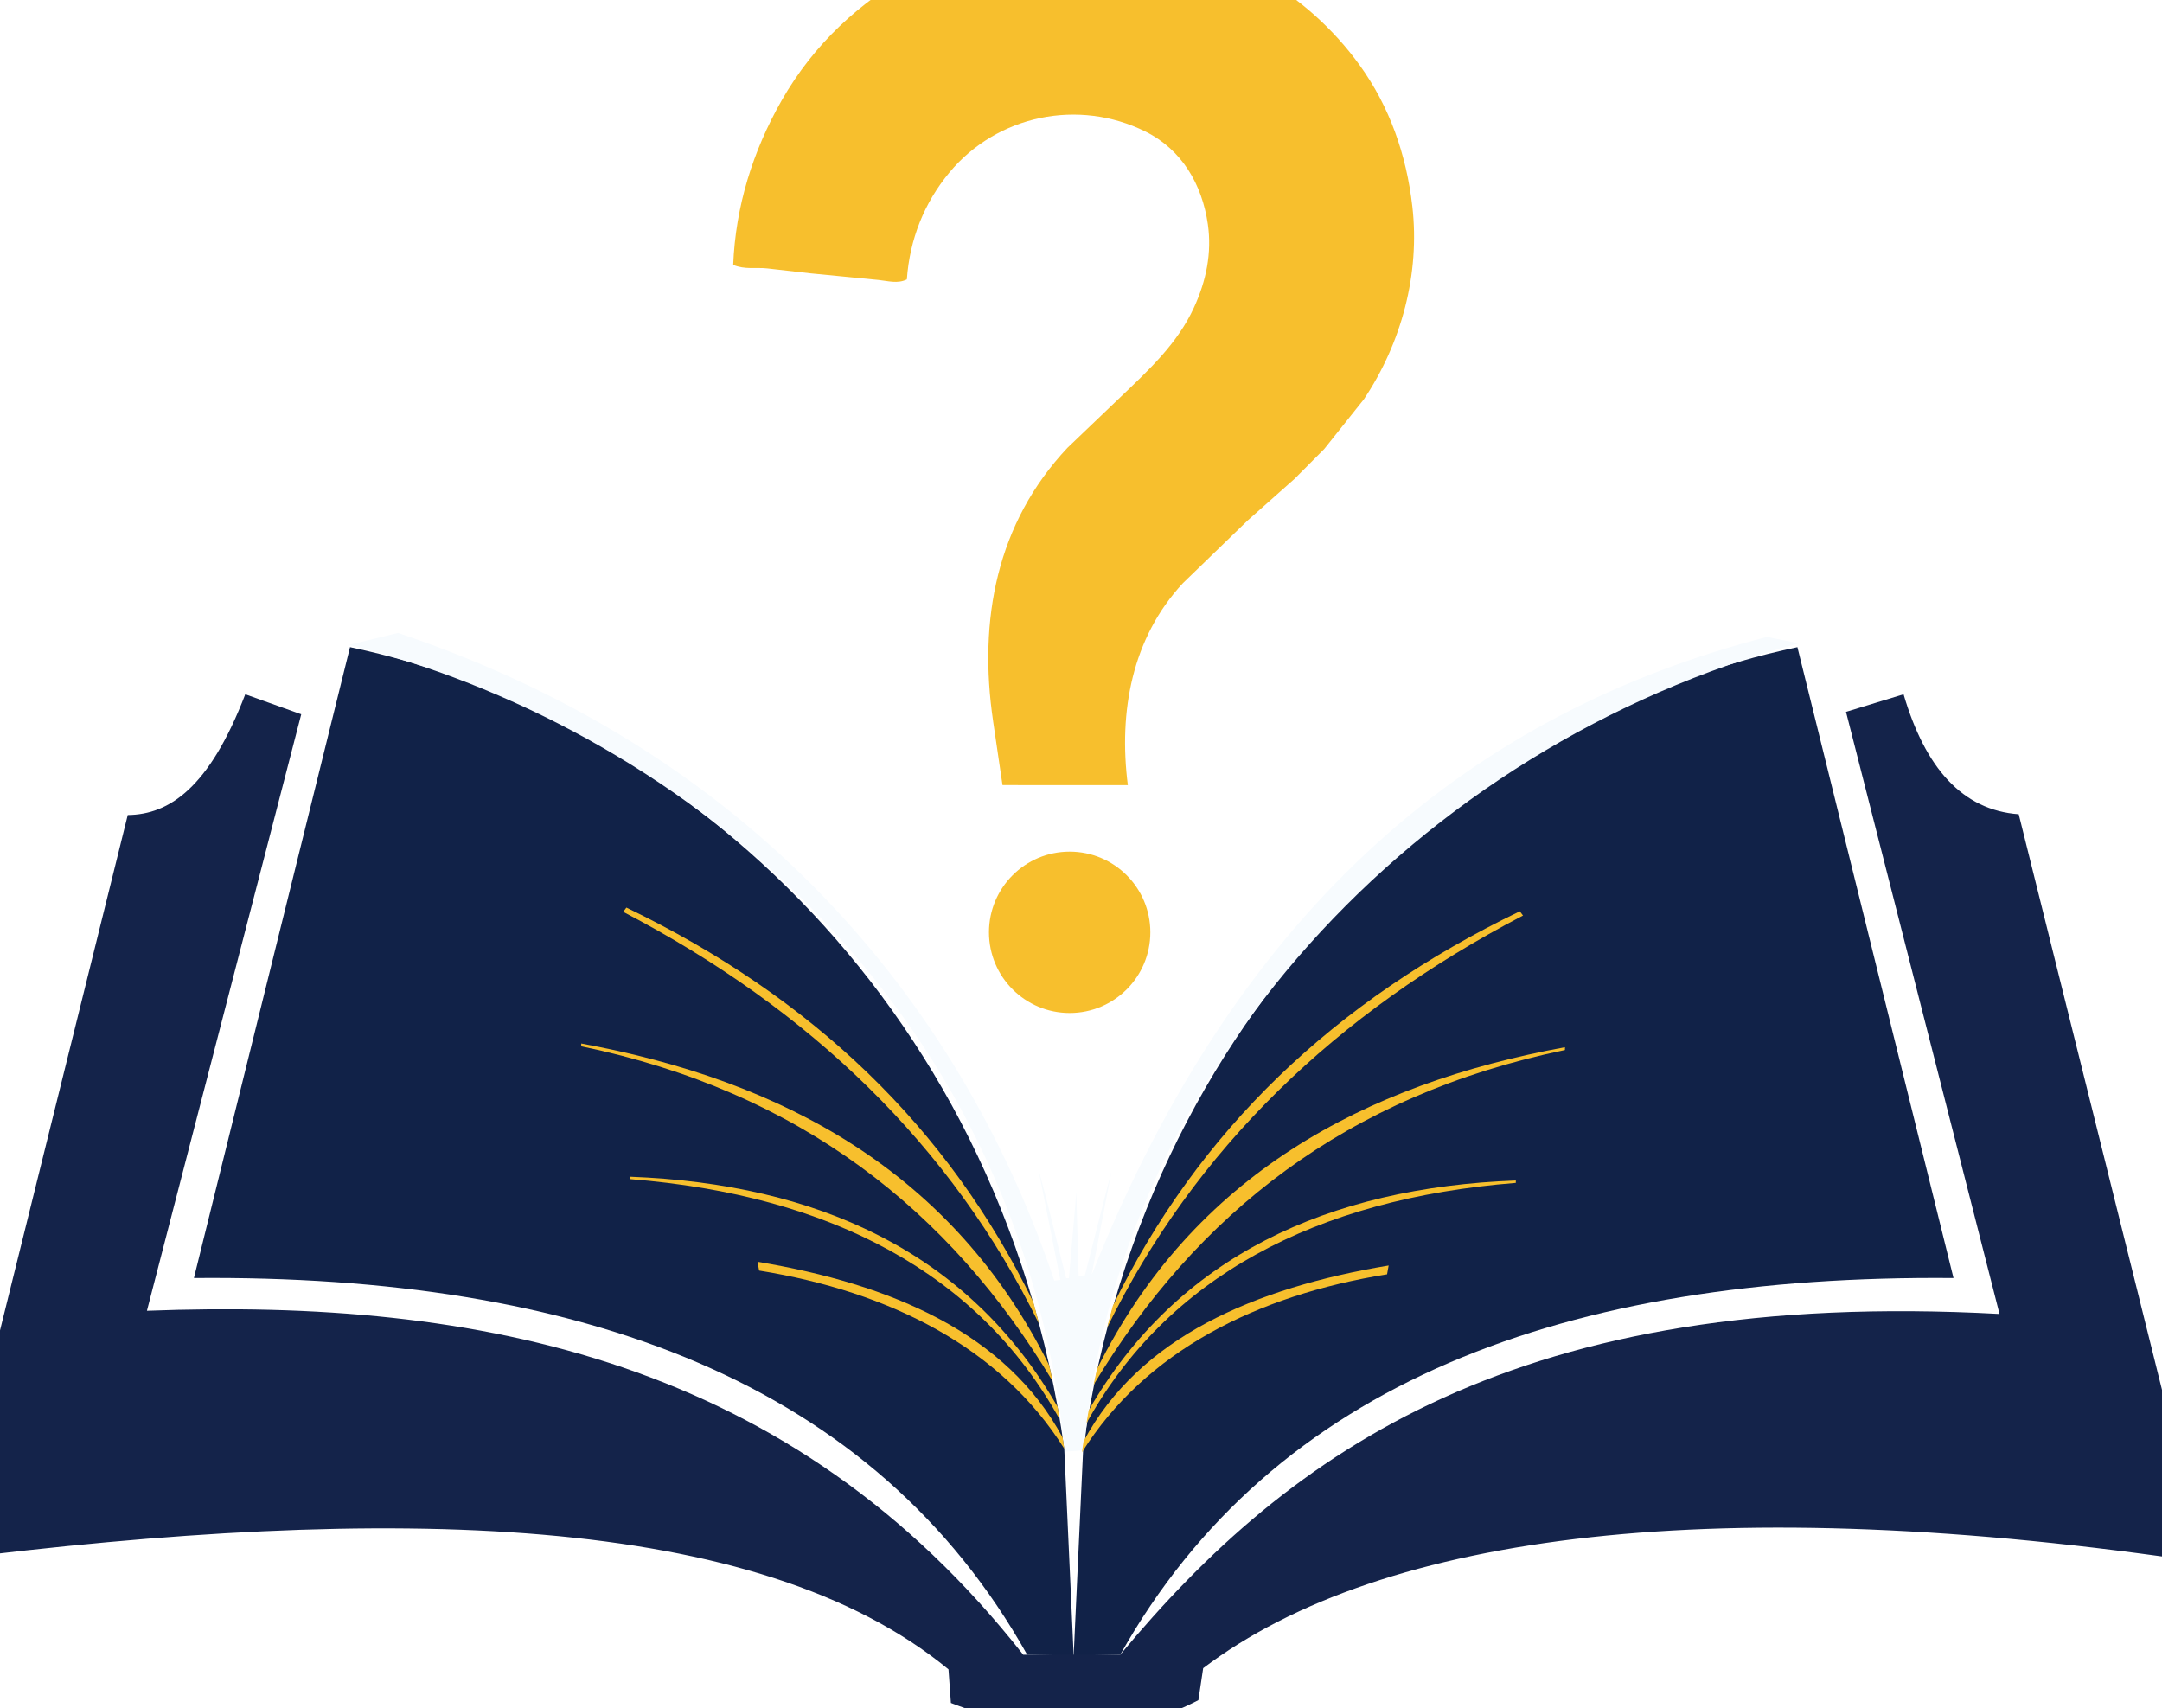
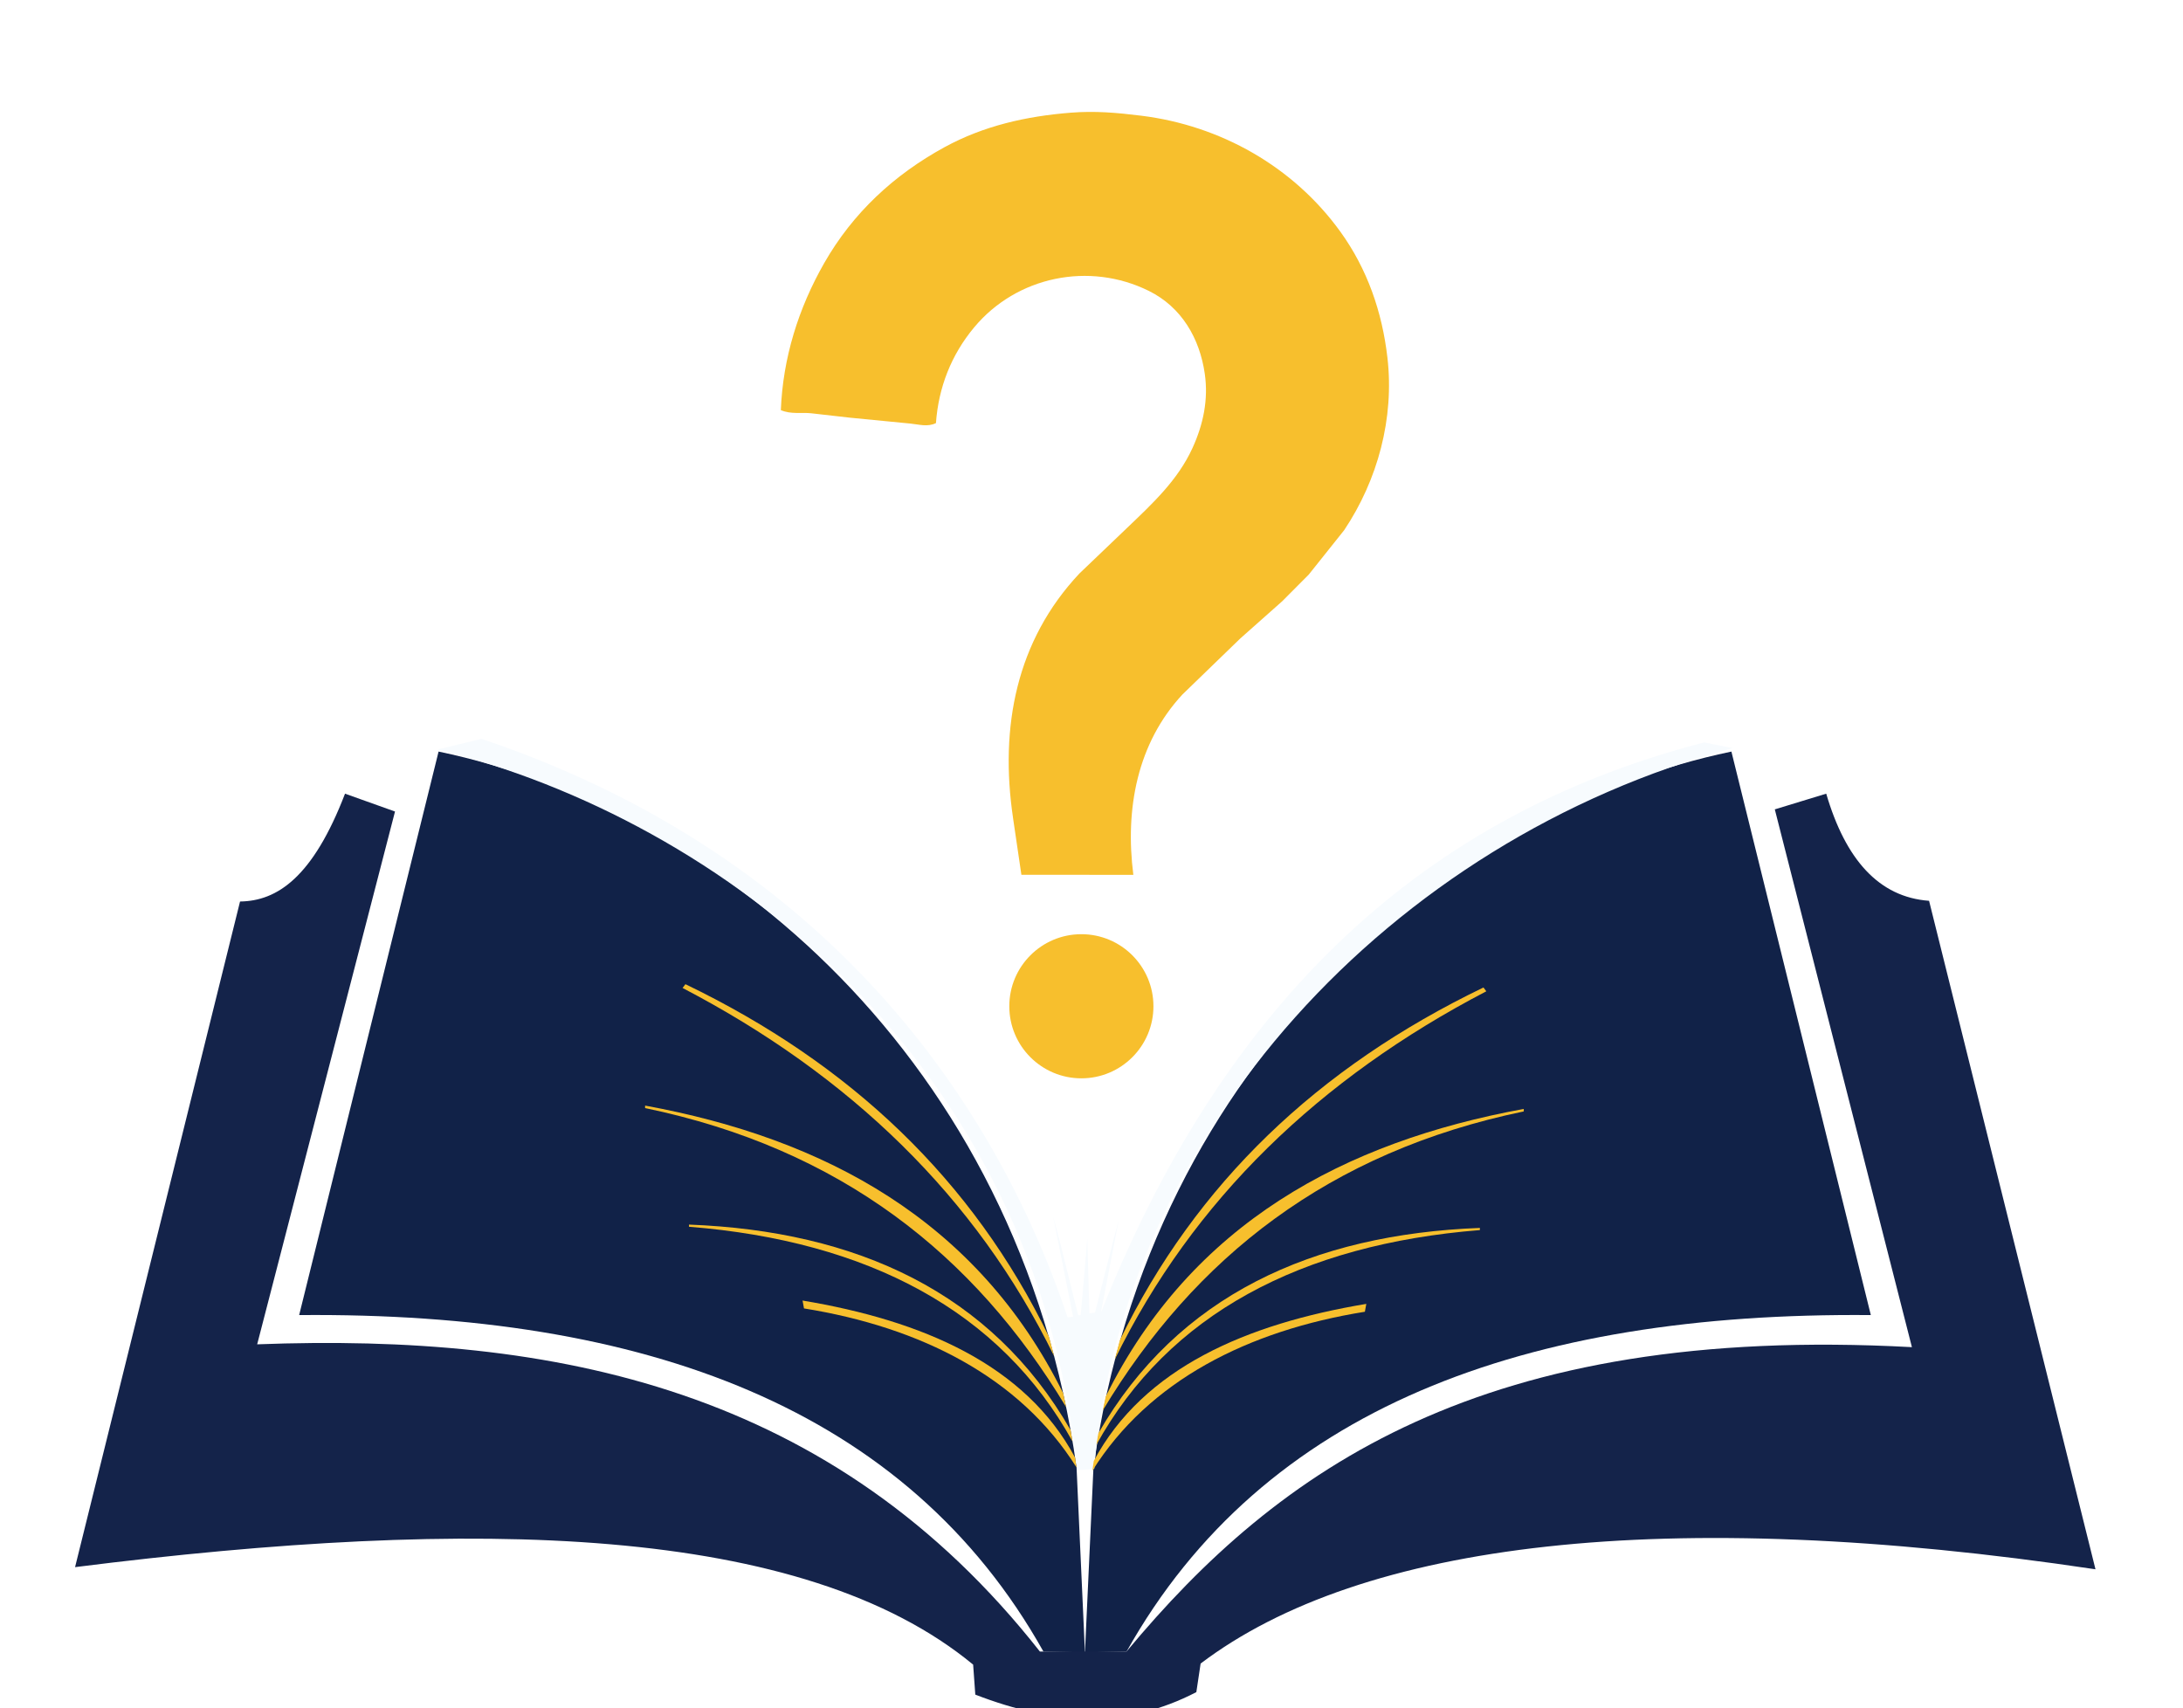
- <svg xmlns="http://www.w3.org/2000/svg" viewBox="115 22 690 545" role="img" aria-hidden="true">
+ <svg xmlns="http://www.w3.org/2000/svg" viewBox="70 -40 780 610" role="img" aria-hidden="true">
  <defs>
    <style>
      .cls-2 { fill: #112248; }
      .cls-3 { fill: #14234a; }
      .cls-4 { fill: #121e43; }
      .cls-5 { fill: #f7fbfe; }
      .cls-7 { fill: #f7bf2d; }
    </style>
  </defs>
  <g>
    <path class="cls-7" d="M279.16,474.33c-.04-.1-.14-.3-.13-.42.07.12.11.27.13.42Z" />
    <path class="cls-4" d="M277.28,466.46c.16.22.38,0,.15-.16l.26.28c.32.1.22.61-.13.46.04-.33-.08-.46-.28-.58Z" />
    <g>
      <path class="cls-7" d="M431.95,252.14c-4.77-32.38,1.15-63.22,23.75-87.25l17.16-16.41c8.98-8.59,17.95-16.91,23.18-28.3,3.93-8.56,5.76-17.43,4.44-26.62-1.82-12.7-8.31-23.83-19.95-29.6-21.3-10.56-47.23-5.26-62.46,13.01-8.19,9.83-12.74,21.47-13.65,34.21-3.02,1.46-6.04.47-9.07.17l-21.74-2.12-13.72-1.56c-3.52-.4-7.21.45-10.89-1.13.73-18.57,6.24-36.33,15.5-52.55,10.23-17.91,24.92-31.53,42.98-41.4,14.01-7.65,29.26-11.08,45.16-12.33,8.6-.68,16.34-.01,25.13,1.08,28.33,3.51,54.34,18.16,71.15,41.44,9.61,13.31,14.93,28.62,16.82,45.03,2.5,21.62-3.47,43.7-15.45,61.61l-12.65,15.86-9.49,9.54-14.96,13.28-20.68,20.02c-16.18,17.43-20.58,40.87-17.56,64.46l-40-.02-3.01-20.45Z" />
      <circle class="cls-7" cx="456.38" cy="319.54" r="25.75" />
    </g>
    <g>
      <path class="cls-2" d="M226.71,228.53l-49.82,201.35c123.48-1.11,217.16,33.18,265.94,120.23l14.83.27-3-66.06c-20.48-146.56-128.68-235.11-227.94-255.78Z" />
      <path class="cls-2" d="M688.64,228.53l49.82,201.35c-123.48-1.11-217.16,33.18-265.94,120.23l-14.86.27,3.04-66.06c20.48-146.56,128.68-235.11,227.94-255.78Z" />
      <path class="cls-3" d="M441.57,550.11c-73.92-94.02-173.35-113.82-279.68-109.78l49.25-190.37-17.86-6.38c-11.5,29.94-24.26,38.36-37.51,38.53l-58.95,237.83c143.23-18.08,260.13-15.27,320.89,34.83l.77,10.72c28.33,10.97,53.88,12.14,78.98-.89l1.53-10.21c57.45-43.52,165.98-56.71,319.74-33.68l-59.46-238.85c-17.95-1.3-29.85-14.76-36.75-38.28l-18.37,5.61,48.99,192.15c-153.31-8.32-226.22,43.32-280.63,108.76h-30.95Z" />
    </g>
    <path class="cls-5" d="M460.98,484.83c9.88-119.98,105.66-224.6,228.15-257.52l-10.21-2.04c-92.17,23.8-167.91,84.01-215.38,203.27-.02.05-.1.03-.09-.02l6.28-32.6-1.66,6.25-6.83,26.86-2,.19-.74-26.79-.42,5.3-1.94,22.2h-.89l-6.51-26.09-2.42-9.06,7.1,35.7-1.96.21c-27.82-82.94-91.21-166.95-209.42-206.7l-15.63,3.81c101.03,25.09,213.88,110.76,228.45,257.5l6.11-.47Z" />
    <g>
      <path class="cls-7" d="M357.27,427.5c41.72,6.71,77.17,24.61,97.38,56.82l-.51-3.52c-17.83-33.26-54.64-48.98-97.38-56.11l.51,2.81Z" />
      <path class="cls-7" d="M452.51,470.92l.69,4.1c-25.69-46.53-73.08-71.62-137.02-76.7v-.77c59.77,2.28,108.02,24.18,136.32,73.37Z" />
      <path class="cls-7" d="M449.87,457.8l1.07,4.98c-32.88-54.67-80.79-92.41-150.44-106.86v-.89c63.98,11.75,118.66,40.86,149.38,102.78Z" />
      <path class="cls-7" d="M444.83,437.66l1.81,6.9c-27.91-57.03-73.25-100.53-132.75-131.55l1.02-1.36c59.17,28.53,102.65,69.97,129.92,126.01Z" />
    </g>
    <g>
      <path class="cls-7" d="M557.68,428.69c-41.72,6.71-77.17,24.61-97.38,56.82l.51-3.52c17.83-33.26,54.64-48.98,97.38-56.11l-.51,2.81Z" />
      <path class="cls-7" d="M462.44,472.11l-.69,4.1c25.69-46.53,73.08-71.62,137.02-76.7v-.77c-59.77,2.28-108.02,24.18-136.32,73.37Z" />
      <path class="cls-7" d="M465.08,458.99l-1.07,4.98c32.88-54.67,80.79-92.41,150.44-106.86v-.89c-63.98,11.75-118.66,40.86-149.38,102.78Z" />
      <path class="cls-7" d="M470.13,438.84l-1.81,6.9c27.91-57.03,73.25-100.53,132.75-131.55l-1.02-1.36c-59.17,28.53-102.65,69.97-129.92,126.01Z" />
    </g>
  </g>
</svg>
